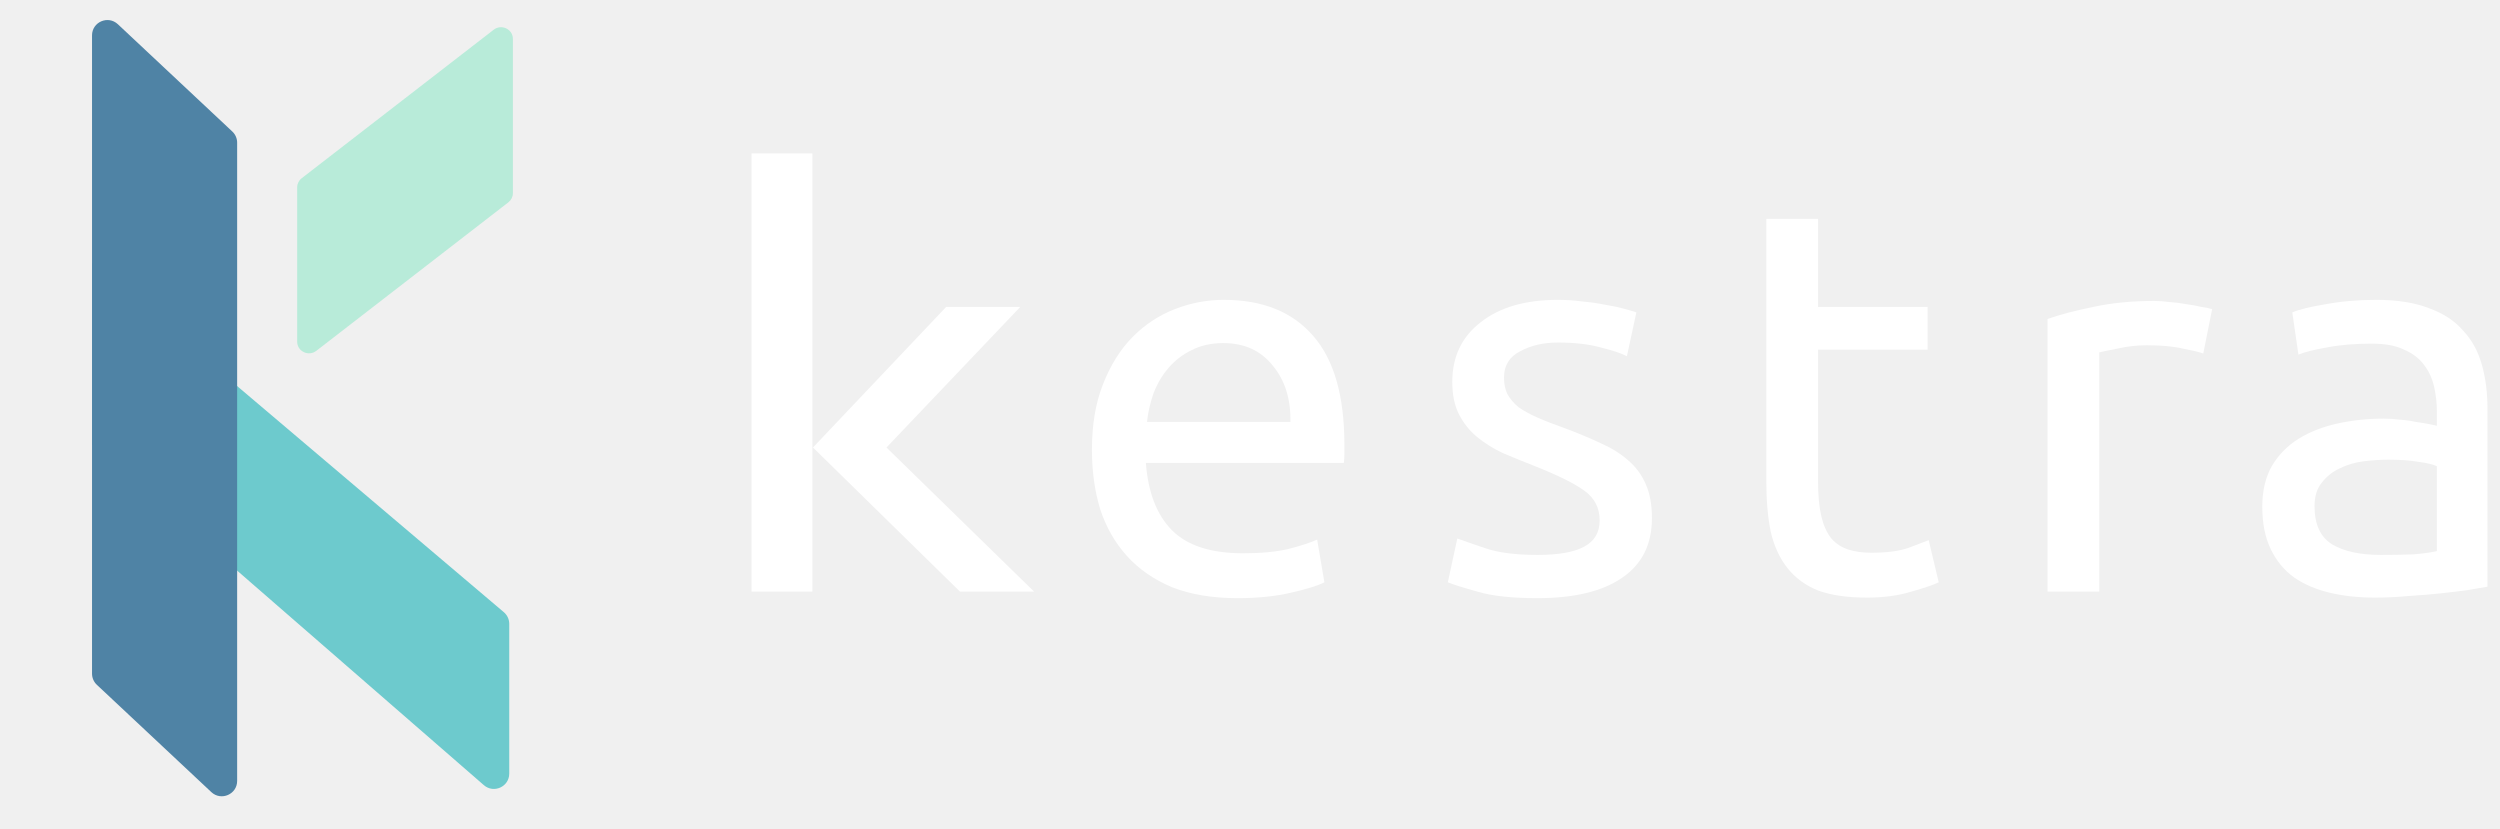
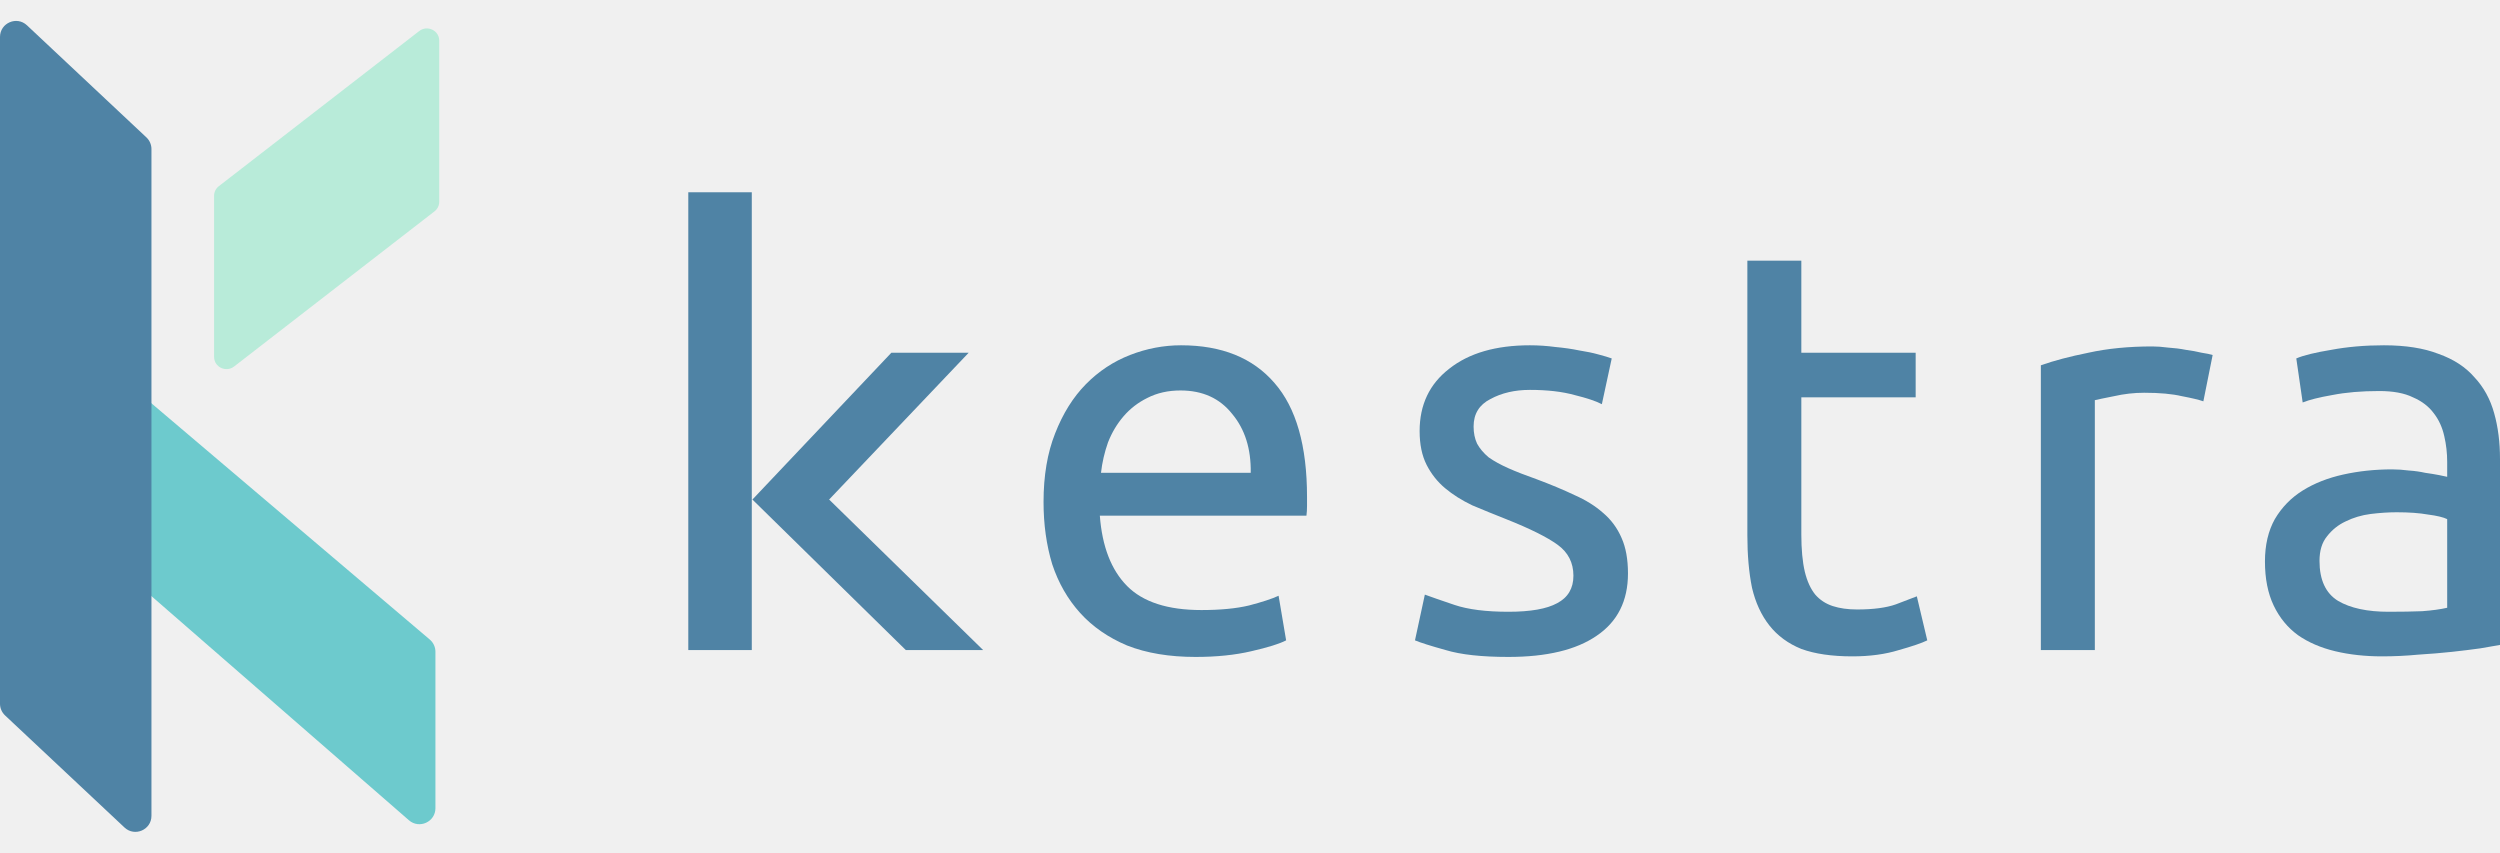
- <svg xmlns="http://www.w3.org/2000/svg" width="163" height="54" viewBox="0 0 163 54" fill="none">
-   <path d="M33.203 50.438V40.677C33.203 40.383 33.074 40.104 32.85 39.914L6 17.15V28.977L31.547 51.192C32.194 51.755 33.203 51.295 33.203 50.438Z" fill="#6DCACD" />
-   <path d="M15.146 8.574L7.684 1.579C7.045 0.98 6 1.433 6 2.308V43.92C6 44.197 6.114 44.461 6.316 44.65L13.778 51.645C14.417 52.244 15.462 51.791 15.462 50.916V9.304C15.462 9.027 15.348 8.763 15.146 8.574Z" fill="#4F83A5" />
-   <path d="M20.627 22.872C20.121 23.265 19.376 22.912 19.376 22.279V12.214C19.376 11.983 19.484 11.765 19.669 11.621L32.188 1.939C32.695 1.546 33.44 1.9 33.44 2.532V12.597C33.44 12.828 33.332 13.046 33.147 13.19L20.627 22.872Z" fill="#B8EBD9" />
-   <path d="M49 10H52.967V38.572H49V10ZM53.006 29.177L61.687 20.014H66.518L57.798 29.177L67.422 38.572H62.59L53.006 29.177Z" fill="#FFFFFF" />
-   <path d="M71.194 29.328C71.194 27.687 71.436 26.259 71.919 25.046C72.403 23.808 73.043 22.785 73.841 21.977C74.638 21.168 75.557 20.561 76.596 20.156C77.636 19.752 78.699 19.55 79.787 19.55C82.325 19.55 84.271 20.335 85.624 21.905C86.978 23.452 87.655 25.819 87.655 29.007C87.655 29.15 87.655 29.34 87.655 29.578C87.655 29.792 87.643 29.995 87.618 30.185H74.711C74.856 32.112 75.424 33.575 76.415 34.575C77.406 35.574 78.953 36.074 81.056 36.074C82.24 36.074 83.231 35.978 84.029 35.788C84.851 35.574 85.467 35.372 85.878 35.181L86.35 37.965C85.939 38.179 85.213 38.405 84.174 38.643C83.159 38.881 81.999 39 80.693 39C79.05 39 77.624 38.762 76.415 38.286C75.231 37.787 74.252 37.108 73.478 36.252C72.705 35.395 72.124 34.384 71.738 33.218C71.375 32.029 71.194 30.732 71.194 29.328ZM84.138 27.508C84.162 26.009 83.775 24.784 82.978 23.832C82.204 22.857 81.129 22.369 79.751 22.369C78.977 22.369 78.288 22.524 77.684 22.833C77.104 23.119 76.608 23.499 76.198 23.975C75.787 24.451 75.46 24.998 75.219 25.617C75.001 26.235 74.856 26.866 74.783 27.508H84.138Z" fill="#FFFFFF" />
-   <path d="M100.237 36.181C101.614 36.181 102.63 36.002 103.282 35.645C103.959 35.288 104.297 34.717 104.297 33.932C104.297 33.123 103.971 32.481 103.318 32.005C102.666 31.529 101.59 30.994 100.092 30.399C99.366 30.113 98.665 29.828 97.989 29.543C97.336 29.233 96.768 28.876 96.284 28.472C95.801 28.067 95.414 27.58 95.124 27.009C94.834 26.438 94.689 25.736 94.689 24.903C94.689 23.261 95.306 21.965 96.538 21.013C97.771 20.037 99.451 19.55 101.578 19.55C102.11 19.55 102.642 19.585 103.173 19.657C103.705 19.704 104.201 19.776 104.66 19.871C105.119 19.942 105.518 20.026 105.856 20.121C106.219 20.216 106.497 20.299 106.69 20.37L106.074 23.226C105.711 23.035 105.143 22.845 104.37 22.655C103.596 22.441 102.666 22.333 101.578 22.333C100.635 22.333 99.814 22.524 99.113 22.904C98.412 23.261 98.061 23.832 98.061 24.617C98.061 25.022 98.134 25.379 98.279 25.688C98.448 25.997 98.69 26.283 99.004 26.545C99.342 26.783 99.753 27.009 100.237 27.223C100.72 27.437 101.3 27.663 101.977 27.901C102.871 28.234 103.669 28.567 104.37 28.9C105.071 29.209 105.663 29.578 106.147 30.006C106.654 30.435 107.041 30.958 107.307 31.577C107.573 32.172 107.706 32.909 107.706 33.789C107.706 35.502 107.053 36.799 105.748 37.679C104.467 38.56 102.63 39 100.237 39C98.569 39 97.263 38.857 96.321 38.572C95.378 38.31 94.737 38.108 94.399 37.965L95.016 35.11C95.402 35.253 96.019 35.467 96.865 35.752C97.711 36.038 98.835 36.181 100.237 36.181Z" fill="#FFFFFF" />
-   <path d="M118.536 20.014H125.679V22.797H118.536V31.363C118.536 32.291 118.609 33.064 118.754 33.682C118.899 34.277 119.116 34.753 119.406 35.11C119.696 35.443 120.059 35.681 120.494 35.824C120.929 35.967 121.437 36.038 122.017 36.038C123.032 36.038 123.842 35.931 124.446 35.717C125.074 35.479 125.509 35.312 125.751 35.217L126.404 37.965C126.065 38.132 125.473 38.334 124.627 38.572C123.781 38.834 122.814 38.964 121.727 38.964C120.446 38.964 119.382 38.81 118.536 38.5C117.714 38.167 117.049 37.679 116.542 37.037C116.034 36.395 115.672 35.61 115.454 34.682C115.261 33.73 115.164 32.636 115.164 31.398V14.268H118.536V20.014Z" fill="#FFFFFF" />
-   <path d="M140.461 19.621C140.751 19.621 141.078 19.645 141.44 19.692C141.827 19.716 142.202 19.764 142.564 19.835C142.927 19.883 143.253 19.942 143.543 20.014C143.858 20.061 144.087 20.109 144.232 20.156L143.652 23.047C143.386 22.952 142.939 22.845 142.311 22.726C141.706 22.583 140.921 22.512 139.954 22.512C139.325 22.512 138.697 22.583 138.068 22.726C137.464 22.845 137.065 22.928 136.872 22.976V38.572H133.5V20.799C134.298 20.513 135.289 20.252 136.473 20.014C137.658 19.752 138.987 19.621 140.461 19.621Z" fill="#FFFFFF" />
-   <path d="M155.223 36.181C156.02 36.181 156.721 36.169 157.326 36.145C157.954 36.097 158.474 36.026 158.885 35.931V30.399C158.643 30.28 158.244 30.185 157.688 30.113C157.157 30.018 156.504 29.971 155.73 29.971C155.223 29.971 154.679 30.006 154.099 30.078C153.543 30.149 153.023 30.304 152.54 30.542C152.081 30.756 151.694 31.065 151.38 31.47C151.065 31.85 150.908 32.362 150.908 33.004C150.908 34.194 151.295 35.027 152.068 35.502C152.842 35.955 153.893 36.181 155.223 36.181ZM154.933 19.55C156.286 19.55 157.422 19.728 158.341 20.085C159.284 20.418 160.033 20.906 160.589 21.548C161.169 22.167 161.58 22.916 161.822 23.797C162.063 24.653 162.184 25.605 162.184 26.652V38.251C161.894 38.298 161.483 38.37 160.951 38.465C160.444 38.536 159.864 38.607 159.211 38.679C158.559 38.75 157.845 38.81 157.072 38.857C156.323 38.929 155.573 38.964 154.824 38.964C153.76 38.964 152.781 38.857 151.887 38.643C150.993 38.429 150.219 38.096 149.567 37.644C148.914 37.168 148.406 36.549 148.044 35.788C147.681 35.027 147.5 34.111 147.5 33.04C147.5 32.017 147.705 31.137 148.116 30.399C148.551 29.662 149.132 29.067 149.857 28.615C150.582 28.163 151.428 27.829 152.395 27.615C153.362 27.401 154.377 27.294 155.44 27.294C155.779 27.294 156.129 27.318 156.492 27.366C156.854 27.389 157.193 27.437 157.507 27.508C157.845 27.556 158.136 27.603 158.377 27.651C158.619 27.699 158.788 27.734 158.885 27.758V26.83C158.885 26.283 158.824 25.748 158.704 25.224C158.583 24.677 158.365 24.201 158.051 23.797C157.737 23.368 157.302 23.035 156.746 22.797C156.214 22.536 155.513 22.405 154.643 22.405C153.531 22.405 152.552 22.488 151.706 22.655C150.884 22.797 150.268 22.952 149.857 23.119L149.458 20.37C149.893 20.18 150.618 20.002 151.633 19.835C152.649 19.645 153.748 19.55 154.933 19.55Z" fill="#FFFFFF" />
+ <svg xmlns="http://www.w3.org/2000/svg" width="642" height="219" viewBox="0 0 642 219" fill="none">
+   <path d="M111.82 207.536V167.372C111.82 166.164 111.289 165.016 110.368 164.234L0 70.567V119.233L105.012 210.641C107.673 212.957 111.82 211.065 111.82 207.536Z" fill="#6DCACD" />
+   <path d="M37.595 35.281L6.922 6.496C4.297 4.032 0 5.895 0 9.498V180.717C0 181.855 0.47 182.941 1.299 183.719L31.972 212.504C34.597 214.968 38.894 213.104 38.894 209.502V38.283C38.894 37.145 38.424 36.059 37.595 35.281Z" fill="#4F83A5" />
+   <path d="M60.125 94.112C58.044 95.727 54.981 94.274 54.981 91.672V50.259C54.981 49.308 55.425 48.409 56.185 47.819L107.648 7.978C109.729 6.363 112.792 7.816 112.792 10.418V51.831C112.792 52.782 112.349 53.681 111.588 54.271L60.125 94.112Z" fill="#B8EBD9" />
+   <path d="M176.753 49.376H193.06V166.94H176.753V49.376ZM193.221 128.282L228.903 90.579H248.762L212.919 128.282L252.476 166.94H232.617L193.221 128.282Z" fill="#4F83A5" />
+   <path d="M267.982 128.906C267.982 122.151 268.975 116.278 270.962 111.285C272.949 106.194 275.582 101.984 278.861 98.656C282.14 95.327 285.916 92.831 290.188 91.167C294.46 89.502 298.832 88.67 303.303 88.67C313.736 88.67 321.734 91.901 327.298 98.362C332.862 104.726 335.644 114.466 335.644 127.585C335.644 128.172 335.644 128.955 335.644 129.934C335.644 130.816 335.595 131.648 335.495 132.431H282.438C283.034 140.361 285.369 146.381 289.443 150.493C293.517 154.605 299.875 156.661 308.52 156.661C313.388 156.661 317.462 156.269 320.741 155.486C324.119 154.605 326.652 153.773 328.342 152.99L330.279 164.444C328.59 165.325 325.609 166.255 321.337 167.234C317.164 168.213 312.395 168.702 307.029 168.702C300.273 168.702 294.411 167.723 289.443 165.765C284.574 163.709 280.55 160.919 277.371 157.395C274.191 153.871 271.807 149.71 270.217 144.913C268.727 140.018 267.982 134.682 267.982 128.906ZM321.188 121.417C321.287 115.25 319.697 110.208 316.419 106.292C313.239 102.278 308.818 100.271 303.154 100.271C299.975 100.271 297.143 100.908 294.659 102.18C292.275 103.355 290.238 104.921 288.549 106.879C286.86 108.837 285.518 111.089 284.525 113.634C283.63 116.18 283.034 118.774 282.736 121.417H321.188Z" fill="#4F83A5" />
+   <path d="M387.362 157.101C393.026 157.101 397.199 156.367 399.881 154.899C402.663 153.43 404.054 151.08 404.054 147.85C404.054 144.521 402.713 141.878 400.03 139.92C397.348 137.962 392.926 135.759 386.766 133.312C383.785 132.137 380.904 130.962 378.122 129.788C375.439 128.515 373.104 127.046 371.117 125.382C369.13 123.718 367.54 121.711 366.348 119.361C365.156 117.012 364.56 114.124 364.56 110.697C364.56 103.942 367.093 98.607 372.16 94.691C377.228 90.677 384.133 88.67 392.877 88.67C395.062 88.67 397.248 88.817 399.434 89.111C401.62 89.307 403.657 89.6 405.545 89.992C407.433 90.285 409.072 90.628 410.463 91.02C411.953 91.411 413.096 91.754 413.891 92.048L411.357 103.796C409.867 103.012 407.532 102.229 404.352 101.446C401.173 100.565 397.348 100.124 392.877 100.124C389.002 100.124 385.623 100.908 382.742 102.474C379.861 103.942 378.42 106.292 378.42 109.523C378.42 111.187 378.718 112.655 379.314 113.928C380.01 115.201 381.003 116.375 382.295 117.452C383.686 118.431 385.375 119.361 387.362 120.242C389.349 121.124 391.734 122.054 394.516 123.033C398.192 124.403 401.471 125.774 404.352 127.144C407.234 128.417 409.668 129.934 411.655 131.697C413.742 133.459 415.331 135.613 416.424 138.158C417.517 140.605 418.064 143.64 418.064 147.262C418.064 154.311 415.381 159.647 410.016 163.269C404.75 166.891 397.199 168.702 387.362 168.702C380.507 168.702 375.141 168.115 371.266 166.94C367.391 165.863 364.758 165.031 363.367 164.444L365.901 152.696C367.491 153.283 370.024 154.164 373.502 155.339C376.979 156.514 381.599 157.101 387.362 157.101Z" fill="#4F83A5" />
+   <path d="M462.582 90.579H491.943V102.033H462.582V137.277C462.582 141.095 462.881 144.277 463.477 146.822C464.073 149.269 464.967 151.227 466.159 152.696C467.352 154.066 468.842 155.045 470.63 155.633C472.419 156.22 474.505 156.514 476.89 156.514C481.063 156.514 484.392 156.073 486.875 155.192C489.459 154.213 491.247 153.528 492.241 153.136L494.923 164.444C493.532 165.129 491.098 165.961 487.621 166.94C484.143 168.017 480.169 168.555 475.698 168.555C470.432 168.555 466.06 167.919 462.582 166.646C459.204 165.276 456.472 163.269 454.385 160.626C452.299 157.982 450.809 154.752 449.914 150.934C449.119 147.018 448.722 142.514 448.722 137.424V66.937H462.582V90.579Z" fill="#4F83A5" />
+   <path d="M552.708 88.964C553.9 88.964 555.241 89.062 556.732 89.258C558.321 89.356 559.861 89.551 561.352 89.845C562.842 90.041 564.183 90.285 565.376 90.579C566.667 90.775 567.611 90.971 568.207 91.167L565.823 103.061C564.73 102.67 562.892 102.229 560.308 101.74C557.824 101.152 554.595 100.859 550.621 100.859C548.038 100.859 545.454 101.152 542.871 101.74C540.387 102.229 538.748 102.572 537.953 102.768V166.94H524.092V93.81C527.371 92.635 531.445 91.558 536.313 90.579C541.182 89.502 546.647 88.964 552.708 88.964Z" fill="#4F83A5" />
+   <path d="M613.385 157.101C616.664 157.101 619.545 157.052 622.029 156.954C624.612 156.759 626.748 156.465 628.438 156.073V133.312C627.444 132.822 625.805 132.431 623.519 132.137C621.333 131.746 618.651 131.55 615.471 131.55C613.385 131.55 611.149 131.697 608.765 131.99C606.479 132.284 604.343 132.92 602.356 133.899C600.468 134.78 598.878 136.053 597.587 137.717C596.295 139.284 595.649 141.389 595.649 144.032C595.649 148.927 597.239 152.353 600.419 154.311C603.598 156.171 607.92 157.101 613.385 157.101ZM612.193 88.67C617.757 88.67 622.426 89.404 626.202 90.873C630.077 92.243 633.157 94.25 635.442 96.894C637.827 99.439 639.516 102.523 640.51 106.145C641.503 109.669 642 113.585 642 117.893V165.618C640.808 165.814 639.118 166.108 636.933 166.499C634.846 166.793 632.462 167.087 629.779 167.381C627.096 167.674 624.165 167.919 620.986 168.115C617.906 168.409 614.825 168.555 611.745 168.555C607.374 168.555 603.35 168.115 599.673 167.234C595.997 166.353 592.818 164.982 590.135 163.122C587.452 161.164 585.366 158.619 583.875 155.486C582.385 152.353 581.64 148.584 581.64 144.179C581.64 139.969 582.484 136.347 584.174 133.312C585.962 130.277 588.347 127.83 591.327 125.97C594.308 124.109 597.786 122.739 601.76 121.858C605.734 120.977 609.907 120.536 614.279 120.536C615.67 120.536 617.111 120.634 618.601 120.83C620.091 120.928 621.482 121.124 622.774 121.417C624.165 121.613 625.357 121.809 626.351 122.005C627.345 122.2 628.04 122.347 628.438 122.445V118.627C628.438 116.375 628.189 114.173 627.692 112.019C627.196 109.767 626.301 107.809 625.01 106.145C623.718 104.383 621.93 103.012 619.644 102.033C617.458 100.956 614.577 100.418 611 100.418C606.43 100.418 602.406 100.761 598.928 101.446C595.55 102.033 593.016 102.67 591.327 103.355L589.688 92.048C591.476 91.264 594.457 90.53 598.63 89.845C602.803 89.062 607.324 88.67 612.193 88.67Z" fill="#4F83A5" />
</svg>
